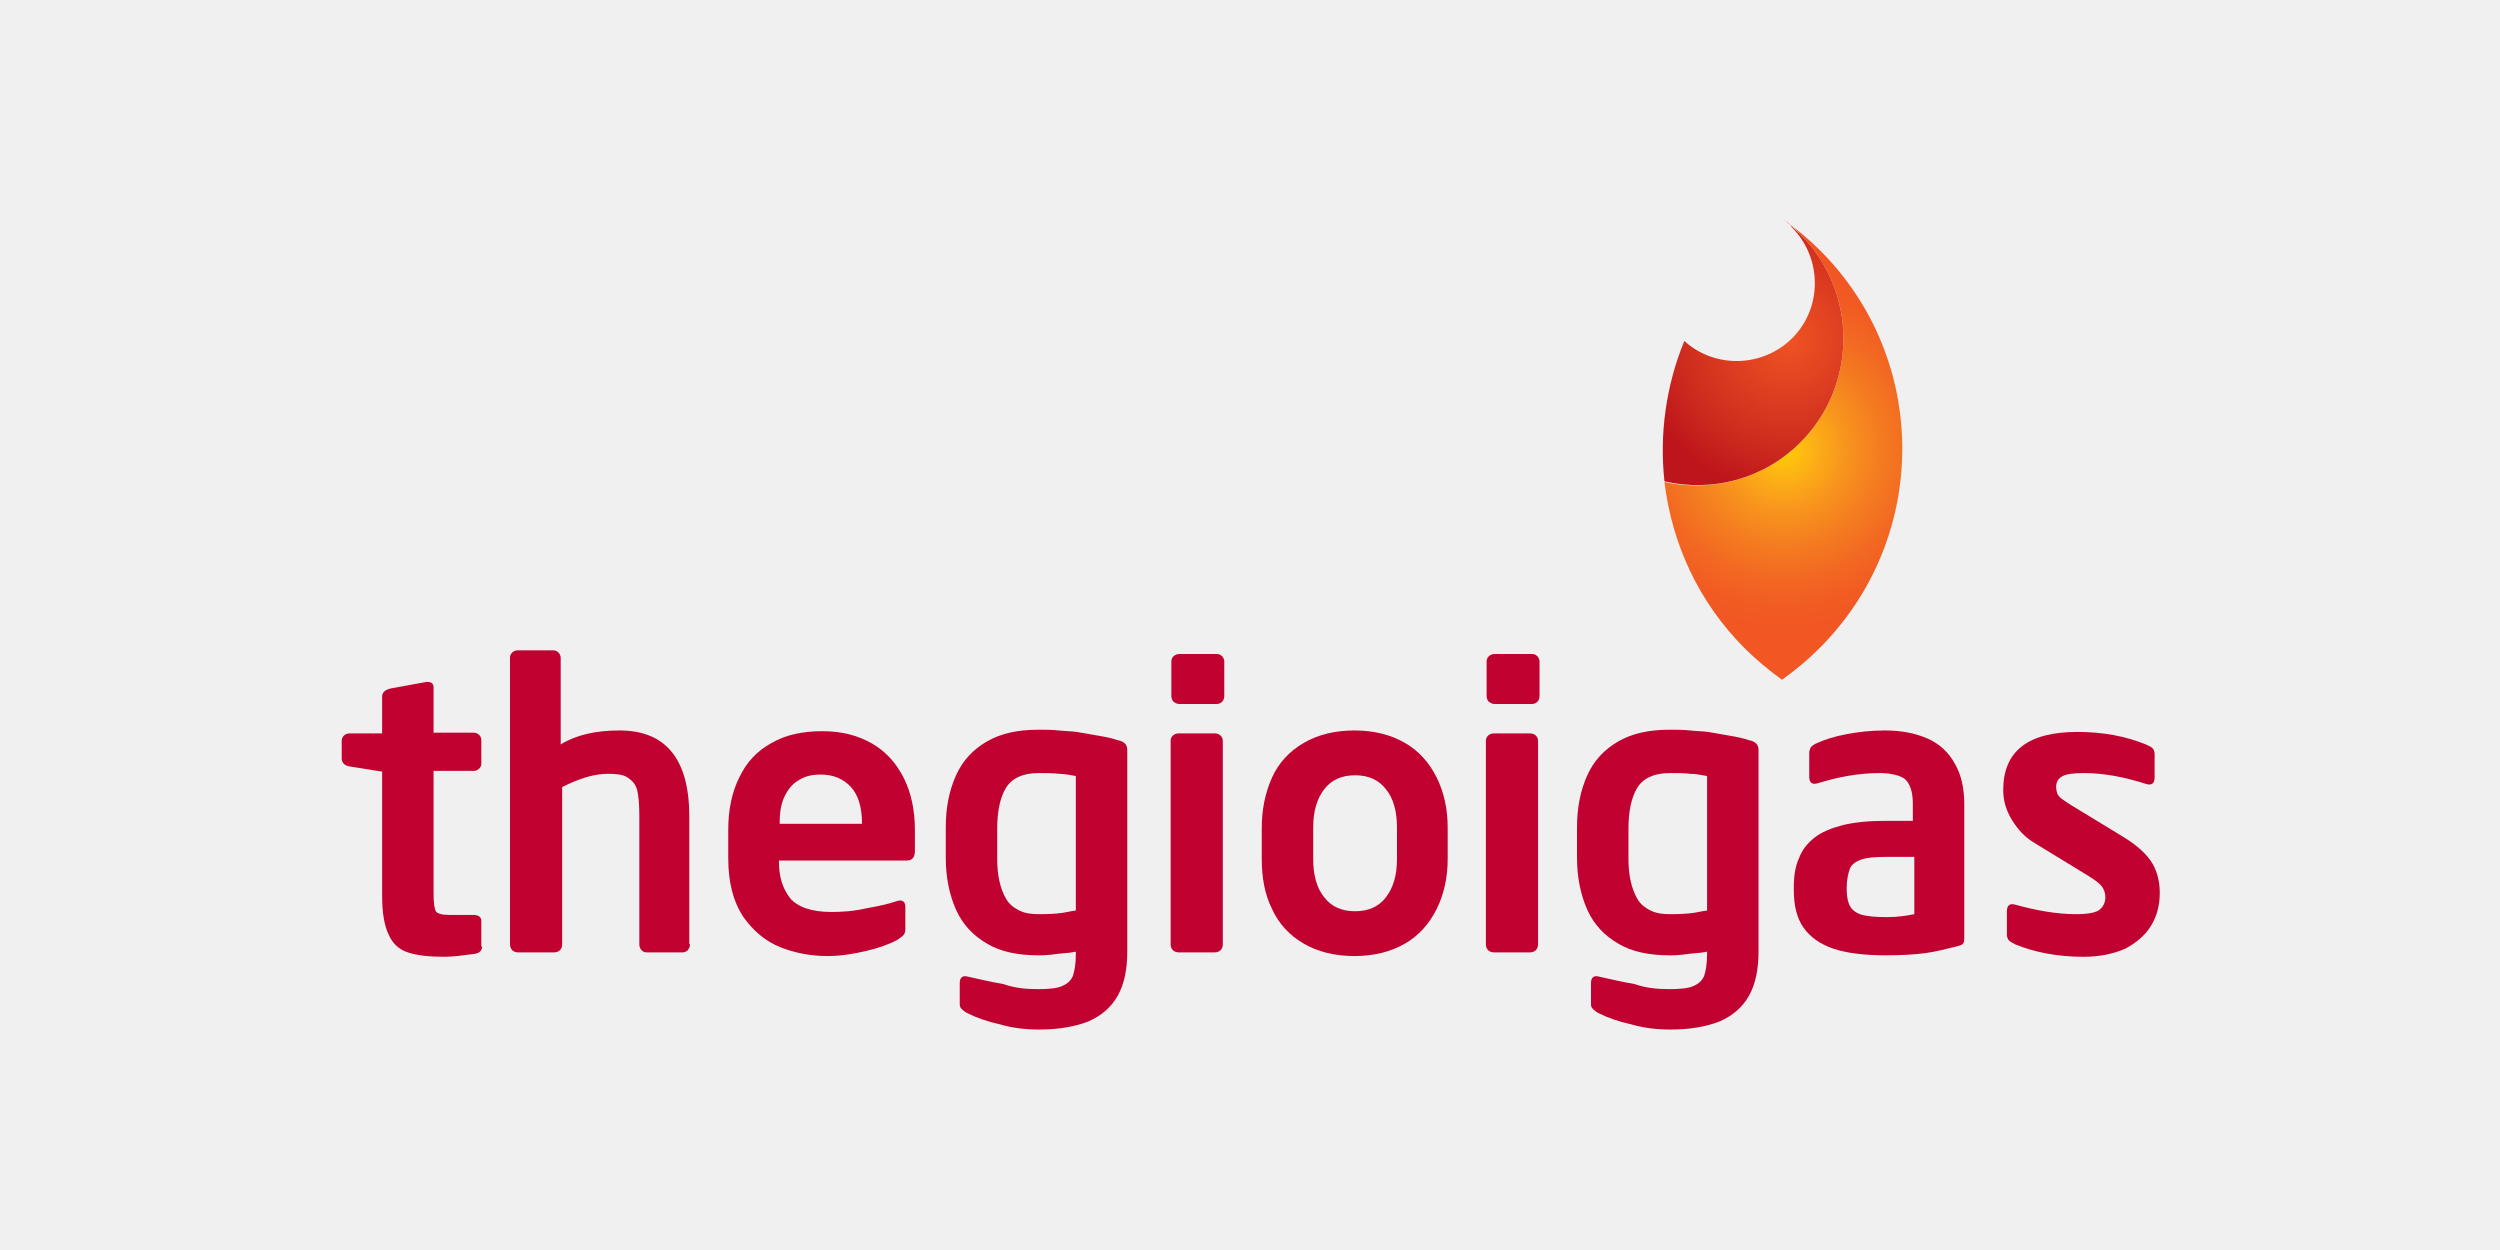
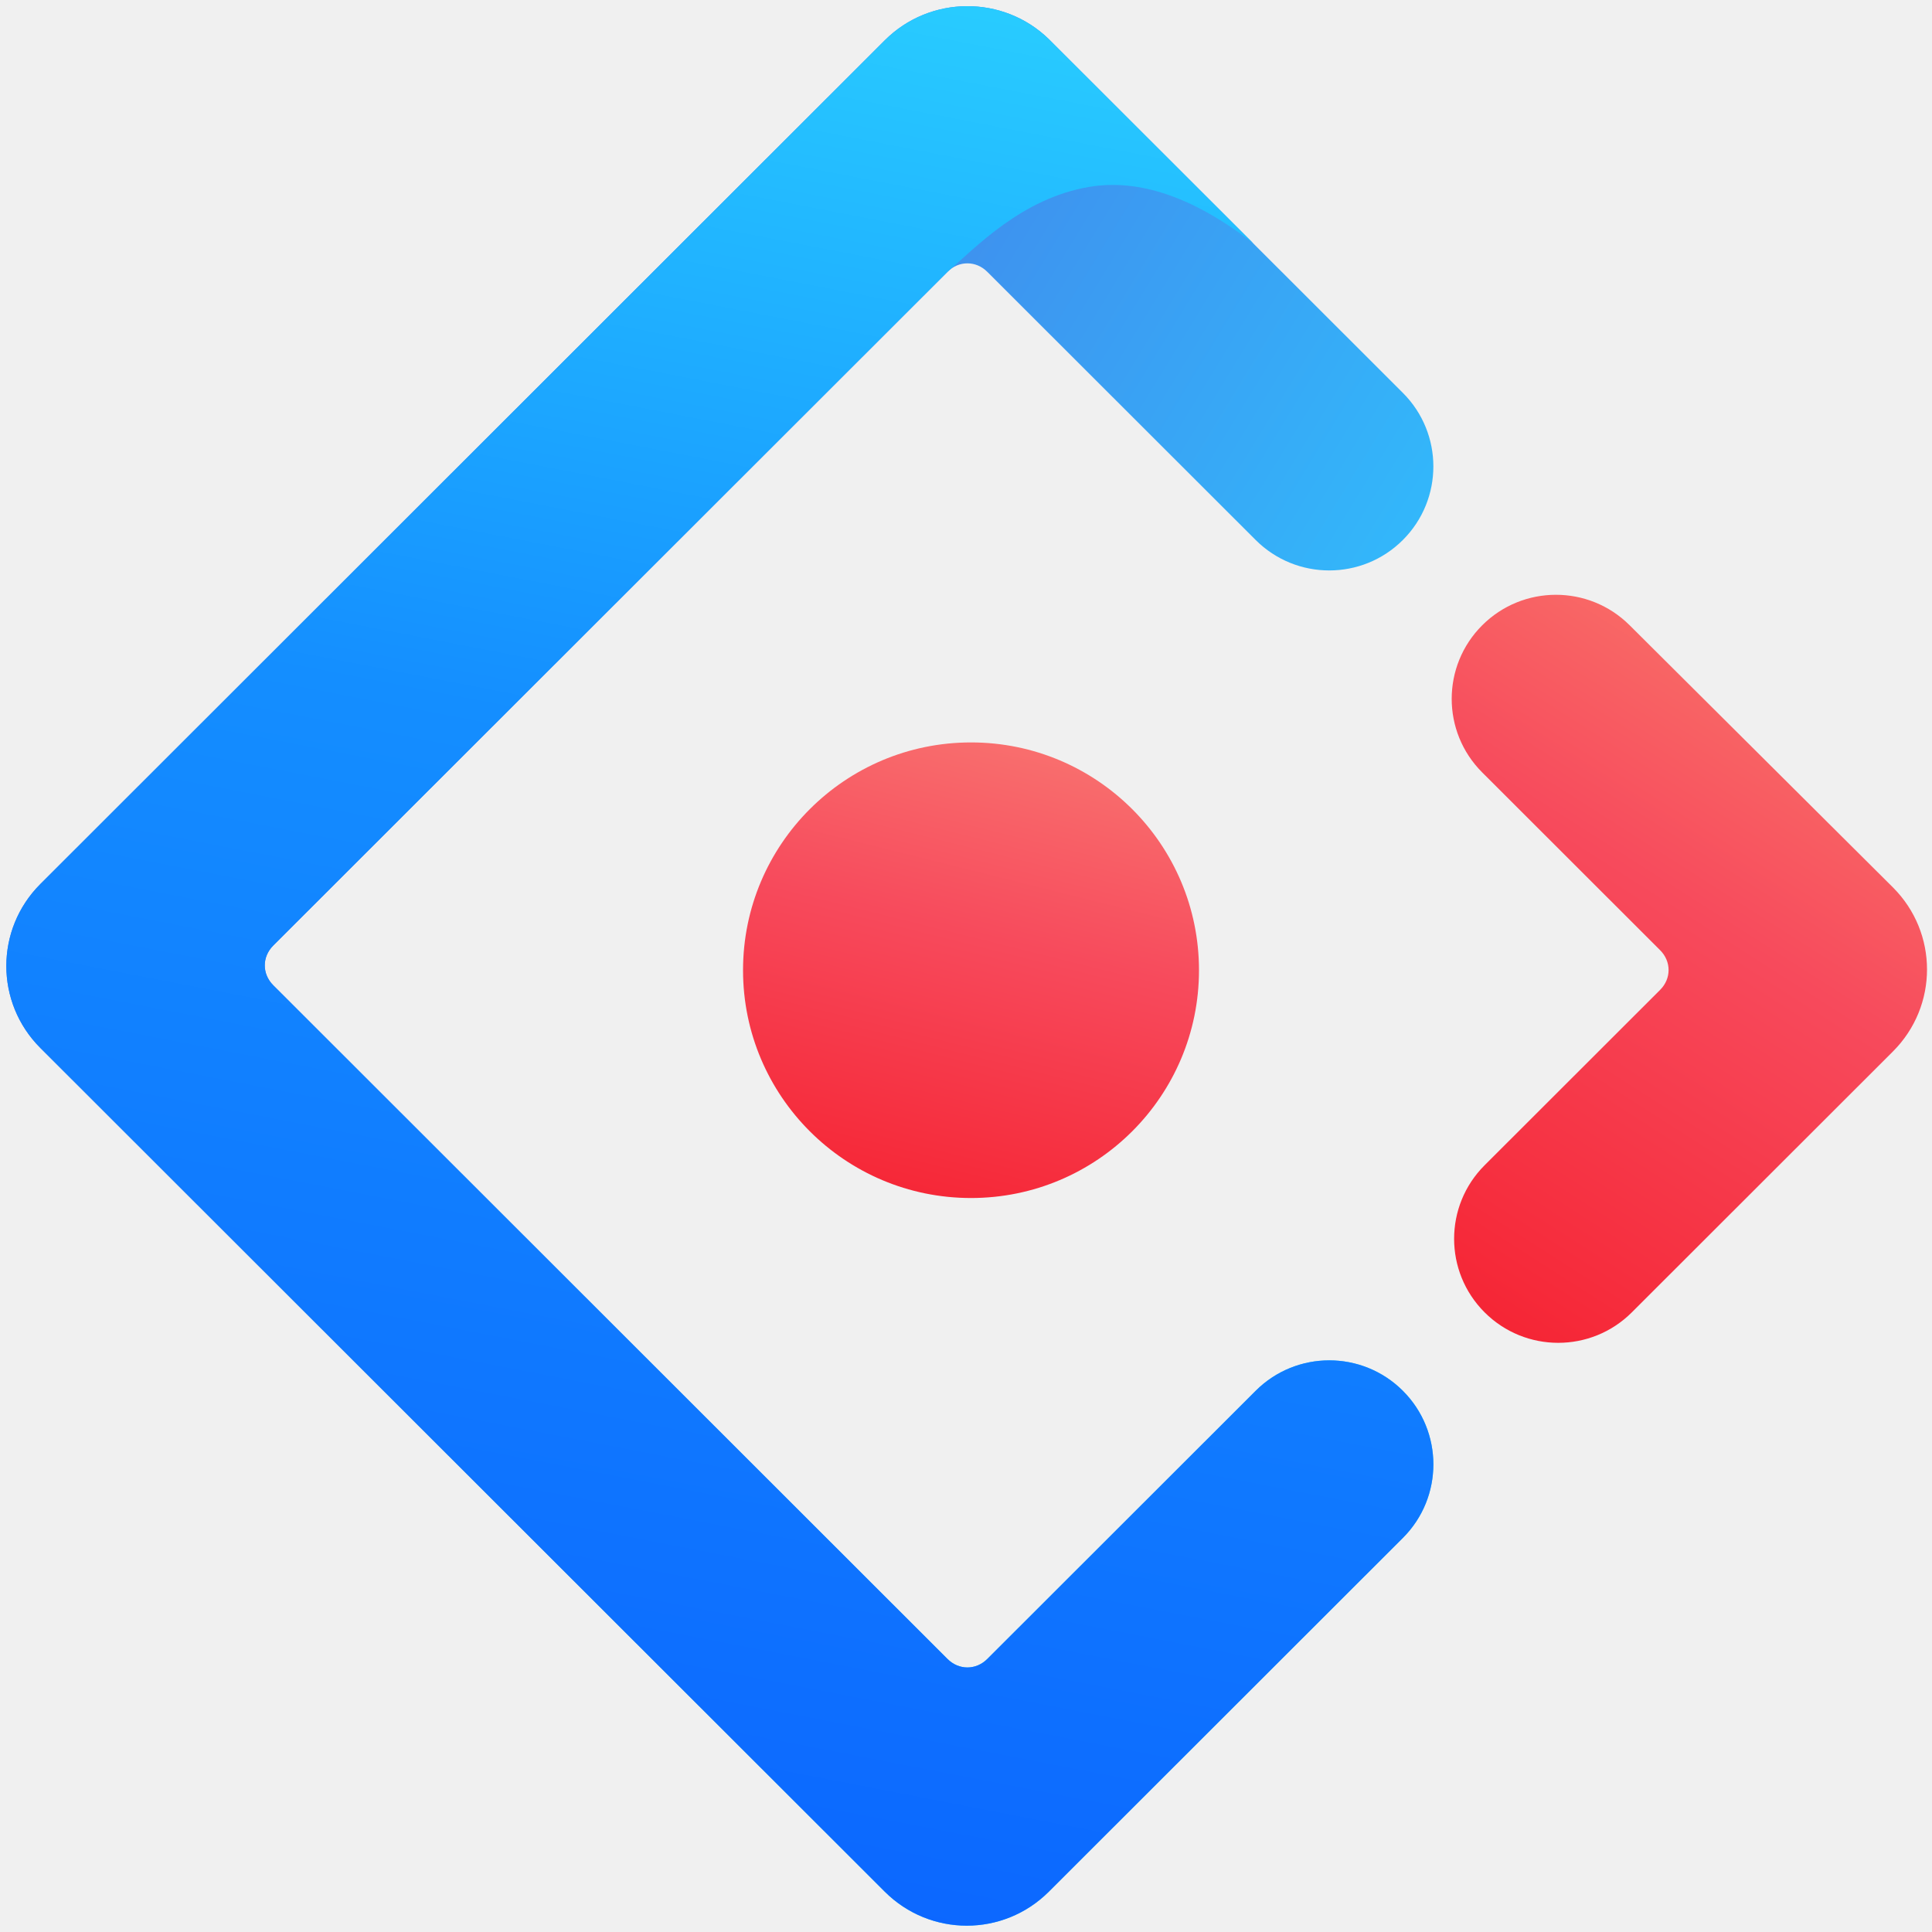
- <svg xmlns="http://www.w3.org/2000/svg" version="1.1" id="Layer_1" x="0px" y="0px" viewBox="0 0 340.2 170.1" style="enable-background:new 0 0 340.2 170.1;" xml:space="preserve">
-   <style type="text/css">
- 	.st0{fill:#C10230;}
- 	.st1{fill:#FFFFFF;}
- 	.st2{fill:url(#SVGID_1_);}
- 	.st3{fill:url(#SVGID_2_);}
- 	.st4{fill:#931222;}
- 	.st5{fill:url(#SVGID_3_);}
- 	.st6{fill:url(#SVGID_4_);}
- 	.st7{fill:url(#SVGID_5_);}
- 	.st8{fill:url(#SVGID_6_);}
- 	.st9{fill:#FF8300;}
- 	.st10{fill:url(#SVGID_7_);}
- 	.st11{fill:url(#SVGID_8_);}
- 	.st12{fill:#FF9015;}
- 	.st13{fill:url(#SVGID_9_);}
- 	.st14{fill:url(#SVGID_10_);}
- 	.st15{fill:url(#SVGID_11_);}
- 	.st16{fill:url(#SVGID_12_);}
- 	.st17{fill:#58595B;}
- 	.st18{fill:url(#SVGID_15_);}
- 	.st19{fill:url(#SVGID_16_);}
- </style>
-   <g>
-     <g>
-       <path class="st0" d="M65.6,128.8c0,0.5-0.3,0.9-1,1c-1.5,0.2-2.9,0.4-4.2,0.4c-2.1,0-3.7-0.2-4.9-0.6c-1.2-0.4-2.1-1.2-2.6-2.4    c-0.6-1.2-0.9-3-0.9-5.3V105l-4.4-0.7c-0.7-0.1-1.1-0.5-1.1-1.1v-2.4c0-0.3,0.1-0.5,0.3-0.7c0.2-0.2,0.5-0.3,0.8-0.3H52v-5    c0-0.6,0.4-0.9,1.1-1.1l4.9-0.9h0.2c0.6,0,0.8,0.3,0.8,0.8v6.1h5.4c0.3,0,0.6,0.1,0.8,0.3c0.2,0.2,0.3,0.4,0.3,0.8v3.1    c0,0.3-0.1,0.5-0.3,0.7c-0.2,0.2-0.5,0.3-0.7,0.3H59v16.6c0,1.3,0.1,2.1,0.3,2.5c0.2,0.3,0.8,0.5,1.7,0.5h3.4    c0.7,0,1.1,0.3,1.1,0.8V128.8z" />
-       <path class="st0" d="M93.9,128.5c0,0.3-0.1,0.5-0.3,0.8c-0.2,0.2-0.5,0.3-0.7,0.3H88c-0.3,0-0.5-0.1-0.7-0.3    c-0.2-0.2-0.3-0.5-0.3-0.8v-17.4c0-1.6-0.1-2.8-0.3-3.6c-0.2-0.8-0.7-1.3-1.3-1.7s-1.5-0.5-2.7-0.5c-1.8,0-3.8,0.6-6.2,1.8v21.4    c0,0.3-0.1,0.6-0.3,0.8c-0.2,0.2-0.5,0.3-0.8,0.3h-4.9c-0.3,0-0.6-0.1-0.8-0.3c-0.2-0.2-0.3-0.5-0.3-0.8v-39    c0-0.3,0.1-0.5,0.3-0.7s0.5-0.3,0.7-0.3h4.9c0.3,0,0.5,0.1,0.7,0.3s0.3,0.5,0.3,0.7v11.8c2.1-1.3,4.8-1.9,8-1.9    c6.3,0,9.5,3.9,9.5,11.7V128.5z" />
-       <path class="st0" d="M112.6,130.1c-2.2,0-4.4-0.4-6.4-1.2c-2-0.8-3.7-2.2-5.1-4.2c-1.3-2-2-4.6-2-7.9v-3.9c0-2.7,0.5-5.1,1.5-7.1    c1-2.1,2.4-3.6,4.4-4.7c1.9-1.1,4.2-1.6,6.9-1.6c2.7,0,4.9,0.6,6.8,1.7c1.9,1.1,3.3,2.7,4.3,4.7c1,2,1.5,4.4,1.5,7v2.9    c0,0.9-0.4,1.3-1.1,1.3H106v0.2c0,2,0.5,3.6,1.5,4.9c1,1.2,2.9,1.9,5.6,1.9c1.5,0,3.1-0.1,4.8-0.5c1.7-0.3,3.1-0.6,4.2-1    c0.7-0.2,1.1,0.1,1.1,0.8v3.1c0,0.3-0.1,0.6-0.3,0.8c-0.2,0.2-0.5,0.4-0.8,0.6c-1.1,0.6-2.5,1.1-4.2,1.5S114.4,130.1,112.6,130.1z     M117.3,112.2V112c0-2.1-0.5-3.8-1.5-4.9c-1-1.1-2.4-1.7-4.1-1.7c-1.1,0-2.1,0.2-2.9,0.7c-0.9,0.5-1.5,1.2-2,2.2s-0.7,2.2-0.7,3.6    v0.2H117.3z" />
-       <path class="st0" d="M141.3,134.6c1.4,0,2.5-0.1,3.2-0.4c0.7-0.3,1.2-0.7,1.5-1.4c0.2-0.6,0.4-1.6,0.4-2.9v-0.4    c-0.4,0.1-1.2,0.2-2.5,0.3c-1.3,0.2-2.1,0.2-2.6,0.2c-2.8,0-5.2-0.5-7-1.6c-1.9-1.1-3.3-2.6-4.2-4.6c-0.9-2-1.4-4.4-1.4-7.1v-4.1    c0-2.8,0.5-5.1,1.4-7.1c0.9-2,2.3-3.5,4.2-4.6c1.9-1.1,4.2-1.6,7-1.6c0.9,0,1.9,0,2.8,0.1c0.9,0.1,1.7,0.1,2.4,0.2    c0.7,0.1,1.7,0.3,2.9,0.5c1.2,0.2,2.1,0.4,2.6,0.6c0.6,0.1,0.9,0.3,1.1,0.5c0.2,0.2,0.3,0.5,0.3,0.9v27.3c0,2.5-0.4,4.5-1.3,6.1    c-0.9,1.6-2.2,2.7-4,3.5c-1.8,0.7-4,1.1-6.7,1.1c-1.8,0-3.6-0.2-5.3-0.7c-1.8-0.4-3.2-0.9-4.4-1.5c-0.2-0.1-0.4-0.2-0.6-0.4    c-0.2-0.1-0.3-0.3-0.4-0.4c-0.1-0.2-0.1-0.4-0.1-0.6v-2.7c0-0.8,0.4-1.1,1.1-0.9c1.4,0.3,3,0.7,4.8,1    C138.2,134.5,139.8,134.6,141.3,134.6z M146.4,123.9v-18.3c-0.7-0.1-1.4-0.3-2.3-0.3c-0.8-0.1-1.8-0.1-2.8-0.1    c-2.1,0-3.6,0.7-4.4,2c-0.8,1.3-1.2,3.2-1.2,5.6v4.1c0,1.1,0.1,2.1,0.3,3s0.5,1.7,0.9,2.4c0.4,0.7,1,1.2,1.8,1.6s1.7,0.5,2.7,0.5    c0.6,0,1.4,0,2.5-0.1S145.6,124,146.4,123.9z" />
-       <path class="st0" d="M166.6,94.7c0,0.3-0.1,0.6-0.3,0.8c-0.2,0.2-0.5,0.3-0.7,0.3h-5.1c-0.3,0-0.5-0.1-0.8-0.3    c-0.2-0.2-0.3-0.5-0.3-0.8v-4.7c0-0.3,0.1-0.5,0.3-0.7c0.2-0.2,0.5-0.3,0.8-0.3h5.1c0.3,0,0.5,0.1,0.7,0.3    c0.2,0.2,0.3,0.5,0.3,0.7V94.7z M166.4,128.5c0,0.3-0.1,0.6-0.3,0.8c-0.2,0.2-0.5,0.3-0.8,0.3h-4.9c-0.3,0-0.6-0.1-0.8-0.3    c-0.2-0.2-0.3-0.5-0.3-0.8v-27.7c0-0.3,0.1-0.5,0.3-0.7c0.2-0.2,0.5-0.3,0.8-0.3h4.9c0.3,0,0.6,0.1,0.8,0.3    c0.2,0.2,0.3,0.4,0.3,0.8V128.5z" />
-       <path class="st0" d="M197,116.9c0,2.5-0.5,4.8-1.5,6.8c-1,2-2.4,3.6-4.3,4.7c-1.9,1.1-4.2,1.7-6.9,1.7c-2.7,0-5-0.6-6.9-1.7    c-1.9-1.1-3.4-2.7-4.3-4.7c-1-2-1.4-4.3-1.4-6.8v-4.3c0-2.5,0.5-4.8,1.4-6.8s2.4-3.6,4.3-4.7s4.2-1.7,6.9-1.7c2.7,0,5,0.6,6.9,1.7    c1.9,1.1,3.3,2.7,4.3,4.7c1,2,1.5,4.3,1.5,6.8V116.9z M190.1,116.9v-4.3c0-2.2-0.5-4-1.5-5.2c-1-1.3-2.4-1.9-4.2-1.9    c-1.8,0-3.2,0.6-4.2,1.9c-1,1.3-1.5,3-1.5,5.2v4.3c0,2.2,0.5,4,1.5,5.2c1,1.3,2.4,1.9,4.2,1.9c1.8,0,3.2-0.6,4.2-1.9    C189.6,120.8,190.1,119.1,190.1,116.9z" />
-       <path class="st0" d="M209.5,94.7c0,0.3-0.1,0.6-0.3,0.8c-0.2,0.2-0.5,0.3-0.7,0.3h-5.1c-0.3,0-0.5-0.1-0.8-0.3    c-0.2-0.2-0.3-0.5-0.3-0.8v-4.7c0-0.3,0.1-0.5,0.3-0.7c0.2-0.2,0.5-0.3,0.8-0.3h5.1c0.3,0,0.5,0.1,0.7,0.3    c0.2,0.2,0.3,0.5,0.3,0.7V94.7z M209.3,128.5c0,0.3-0.1,0.6-0.3,0.8c-0.2,0.2-0.5,0.3-0.8,0.3h-4.9c-0.3,0-0.6-0.1-0.8-0.3    c-0.2-0.2-0.3-0.5-0.3-0.8v-27.7c0-0.3,0.1-0.5,0.3-0.7c0.2-0.2,0.5-0.3,0.8-0.3h4.9c0.3,0,0.6,0.1,0.8,0.3s0.3,0.4,0.3,0.8V128.5    z" />
-       <path class="st0" d="M227.2,134.6c1.4,0,2.5-0.1,3.2-0.4c0.7-0.3,1.2-0.7,1.5-1.4c0.2-0.6,0.4-1.6,0.4-2.9v-0.4    c-0.4,0.1-1.2,0.2-2.5,0.3c-1.3,0.2-2.1,0.2-2.6,0.2c-2.8,0-5.2-0.5-7-1.6c-1.9-1.1-3.3-2.6-4.2-4.6c-0.9-2-1.4-4.4-1.4-7.1v-4.1    c0-2.8,0.5-5.1,1.4-7.1c0.9-2,2.3-3.5,4.2-4.6c1.9-1.1,4.2-1.6,7-1.6c0.9,0,1.9,0,2.8,0.1c0.9,0.1,1.7,0.1,2.4,0.2    c0.7,0.1,1.7,0.3,2.9,0.5s2.1,0.4,2.6,0.6c0.6,0.1,0.9,0.3,1.1,0.5c0.2,0.2,0.3,0.5,0.3,0.9v27.3c0,2.5-0.4,4.5-1.3,6.1    c-0.9,1.6-2.2,2.7-4,3.5c-1.8,0.7-4,1.1-6.7,1.1c-1.8,0-3.6-0.2-5.3-0.7c-1.8-0.4-3.2-0.9-4.4-1.5c-0.2-0.1-0.4-0.2-0.6-0.4    c-0.2-0.1-0.3-0.3-0.4-0.4c-0.1-0.2-0.1-0.4-0.1-0.6v-2.7c0-0.8,0.4-1.1,1.1-0.9c1.4,0.3,3,0.7,4.8,1    C224.1,134.5,225.7,134.6,227.2,134.6z M232.3,123.9v-18.3c-0.7-0.1-1.4-0.3-2.3-0.3c-0.8-0.1-1.8-0.1-2.8-0.1    c-2.1,0-3.6,0.7-4.4,2c-0.8,1.3-1.2,3.2-1.2,5.6v4.1c0,1.1,0.1,2.1,0.3,3s0.5,1.7,0.9,2.4c0.4,0.7,1,1.2,1.8,1.6s1.7,0.5,2.7,0.5    c0.6,0,1.4,0,2.5-0.1S231.5,124,232.3,123.9z" />
-       <path class="st0" d="M255.8,105.2c-2.8,0-5.6,0.5-8.5,1.4c-0.7,0.2-1.1-0.1-1.1-0.9v-3.2c0-0.3,0.1-0.6,0.2-0.8    c0.2-0.2,0.4-0.4,0.9-0.6c1.1-0.5,2.4-0.9,4-1.2c1.6-0.3,3.3-0.5,5.2-0.5c2.3,0,4.2,0.4,5.8,1.1c1.6,0.7,2.9,1.9,3.7,3.4    c0.9,1.5,1.3,3.4,1.3,5.6v18c0,0.4,0,0.6-0.1,0.8c-0.1,0.2-0.3,0.3-0.6,0.4c-1.6,0.4-3.1,0.8-4.6,1c-1.5,0.2-3.3,0.3-5.4,0.3    c-2.9,0-5.3-0.3-7.1-0.9c-1.8-0.6-3.2-1.6-4.1-2.9c-0.9-1.3-1.3-3-1.3-5.1v-0.3c0-1.6,0.2-2.9,0.7-4c0.4-1.1,1.1-2,2.1-2.8    c1-0.8,2.3-1.3,3.8-1.7c1.6-0.4,3.5-0.6,5.9-0.6h3.7v-2.3c0-1.7-0.4-2.8-1.1-3.4C258.7,105.6,257.5,105.2,255.8,105.2z     M260.5,124.4v-7.8h-3.7c-1.6,0-2.8,0.1-3.6,0.4c-0.8,0.3-1.3,0.7-1.5,1.3c-0.2,0.6-0.4,1.4-0.4,2.5v0.3c0,1,0.2,1.8,0.5,2.3    c0.3,0.5,0.9,0.9,1.6,1.1c0.8,0.2,1.9,0.3,3.4,0.3C258.3,124.8,259.5,124.6,260.5,124.4z" />
-       <path class="st0" d="M282.5,124.4c1.6,0,2.7-0.2,3.2-0.6c0.5-0.4,0.8-1,0.8-1.7c0-0.6-0.2-1.1-0.5-1.5c-0.3-0.4-1-0.9-1.8-1.4    l-7.2-4.4c-1.4-0.8-2.4-1.9-3.2-3.2c-0.8-1.3-1.2-2.6-1.2-4.1c0-5.3,3.4-7.9,10.1-7.9c3.5,0,6.6,0.6,9.3,1.7    c0.4,0.2,0.7,0.3,0.9,0.5c0.2,0.2,0.3,0.5,0.3,0.8v3.2c0,0.8-0.4,1.1-1.1,0.9c-3.1-1-5.9-1.5-8.5-1.5c-1.3,0-2.3,0.1-2.9,0.4    c-0.6,0.3-0.9,0.8-0.9,1.5c0,0.4,0.1,0.7,0.2,1c0.2,0.3,0.4,0.5,0.7,0.7c0.3,0.2,0.7,0.5,1.2,0.8l6.9,4.2c2,1.2,3.4,2.5,4.1,3.7    c0.7,1.2,1,2.6,1,4c0,1.7-0.4,3.2-1.2,4.5c-0.8,1.3-2,2.3-3.5,3.1c-1.6,0.7-3.5,1.1-5.7,1.1c-3.5,0-6.6-0.6-9.3-1.7    c-0.4-0.2-0.7-0.4-0.9-0.6c-0.1-0.2-0.2-0.4-0.2-0.7v-3.2c0-0.8,0.4-1.1,1.1-0.9C277.1,123.9,279.9,124.4,282.5,124.4z" />
-     </g>
-     <g>
-       <radialGradient id="SVGID_1_" cx="242.707" cy="61.122" r="24.915" gradientUnits="userSpaceOnUse">
-         <stop offset="0" style="stop-color:#FFCF01" />
-         <stop offset="0.134" style="stop-color:#FDB614" />
-         <stop offset="0.336" style="stop-color:#F8951D" />
-         <stop offset="0.529" style="stop-color:#F47C20" />
-         <stop offset="0.71" style="stop-color:#F26822" />
-         <stop offset="0.872" style="stop-color:#F15B22" />
-         <stop offset="1" style="stop-color:#F15623" />
-       </radialGradient>
-       <path class="st2" d="M247.7,34.1c-1.6-1.6-3.3-3-5.1-4.3c0,0,0,0,0,0c0.2,0.1,0.4,0.3,0.5,0.4c0.7,0.5,1.3,1,1.9,1.7    c7.8,7.8,7.8,20.5,0,28.3c-5,5-12,6.8-18.5,5.4c1,8.3,4.6,16.3,10.9,22.6c1.6,1.6,3.3,3,5.1,4.3c1.8-1.3,3.5-2.7,5.1-4.3    C262.6,73.2,262.6,49,247.7,34.1z" />
-       <radialGradient id="SVGID_2_" cx="243.35" cy="46.144" r="21.074" gradientUnits="userSpaceOnUse">
-         <stop offset="0" style="stop-color:#F05323" />
-         <stop offset="0.689" style="stop-color:#CE2C1E" />
-         <stop offset="1" style="stop-color:#BE141B" />
-       </radialGradient>
-       <path class="st3" d="M243.9,46c-4,4-10.5,4.2-14.7,0.4c-2.5,6.1-3.4,12.7-2.7,19.1C233,67,240,65.2,245,60.2    c7.8-7.8,7.8-20.5,0-28.3c-0.6-0.6-1.2-1.1-1.9-1.7c0.3,0.2,0.5,0.4,0.7,0.7C248,35.1,248,41.9,243.9,46z" />
+ <svg xmlns="http://www.w3.org/2000/svg" width="200px" height="200px" viewBox="0 0 200 200" version="1.1">
+   <defs>
+     <linearGradient x1="62.102%" y1="0%" x2="108.197%" y2="37.864%" id="linearGradient-1">
+       <stop stop-color="#4285EB" offset="0%" />
+       <stop stop-color="#2EC7FF" offset="100%" />
+     </linearGradient>
+     <linearGradient x1="69.644%" y1="0%" x2="54.043%" y2="108.457%" id="linearGradient-2">
+       <stop stop-color="#29CDFF" offset="0%" />
+       <stop stop-color="#148EFF" offset="37.86%" />
+       <stop stop-color="#0A60FF" offset="100%" />
+     </linearGradient>
+     <linearGradient x1="69.691%" y1="-12.974%" x2="16.723%" y2="117.391%" id="linearGradient-3">
+       <stop stop-color="#FA816E" offset="0%" />
+       <stop stop-color="#F74A5C" offset="41.473%" />
+       <stop stop-color="#F51D2C" offset="100%" />
+     </linearGradient>
+     <linearGradient x1="68.128%" y1="-35.691%" x2="30.44%" y2="114.943%" id="linearGradient-4">
+       <stop stop-color="#FA8E7D" offset="0%" />
+       <stop stop-color="#F74A5C" offset="51.264%" />
+       <stop stop-color="#F51D2C" offset="100%" />
+     </linearGradient>
+   </defs>
+   <g id="Page-1" stroke="none" stroke-width="1" fill="none" fill-rule="evenodd">
+     <g id="logo" transform="translate(-20, -20)">
+       <g id="Group-28-Copy-5" transform="translate(20, 20)">
+         <g id="Group-27-Copy-3">
+           <g id="Group-25" fill-rule="nonzero">
+             <g id="2">
+               <path d="M91.588,4.177 L4.18,91.513 C-0.519,96.208 -0.519,103.792 4.18,108.487 L91.588,195.823 C96.287,200.519 103.877,200.519 108.577,195.823 L145.225,159.205 C149.434,155 149.434,148.182 145.225,143.977 C141.017,139.772 134.194,139.772 129.985,143.977 L102.202,171.737 C101.032,172.906 99.257,172.906 98.088,171.737 L28.286,101.993 C27.116,100.824 27.116,99.051 28.286,97.882 L98.088,28.138 C99.257,26.969 101.032,26.969 102.202,28.138 L129.985,55.898 C134.194,60.103 141.017,60.103 145.225,55.898 C149.434,51.693 149.434,44.876 145.225,40.671 L108.581,4.056 C103.862,-0.538 96.269,-0.501 91.588,4.177 Z" id="Shape" fill="url(#linearGradient-1)" />
+               <path d="M91.588,4.177 L4.18,91.513 C-0.519,96.208 -0.519,103.792 4.18,108.487 L91.588,195.823 C96.287,200.519 103.877,200.519 108.577,195.823 L145.225,159.205 C149.434,155 149.434,148.182 145.225,143.977 C141.017,139.772 134.194,139.772 129.985,143.977 L102.202,171.737 C101.032,172.906 99.257,172.906 98.088,171.737 L28.286,101.993 C27.116,100.824 27.116,99.051 28.286,97.882 L98.088,28.138 C101,25.627 105.752,20.542 112.73,19.352 C117.916,18.469 123.585,20.414 129.739,25.189 C125.625,21.078 118.572,14.034 108.581,4.056 C103.862,-0.538 96.269,-0.501 91.588,4.177 Z" id="Shape" fill="url(#linearGradient-2)" />
+             </g>
+             <path d="M153.686,135.855 C157.894,140.06 164.717,140.06 168.926,135.855 L195.96,108.843 C200.659,104.147 200.659,96.564 195.961,91.869 L168.691,64.718 C164.472,60.518 157.647,60.524 153.436,64.732 C149.227,68.937 149.227,75.754 153.436,79.959 L171.854,98.362 C173.024,99.531 173.024,101.305 171.854,102.473 L153.686,120.627 C149.477,124.832 149.477,131.65 153.686,135.855 Z" id="Shape" fill="url(#linearGradient-3)" />
+           </g>
+           <ellipse id="Combined-Shape" fill="url(#linearGradient-4)" cx="100.519" cy="100.437" rx="23.6" ry="23.581" />
+         </g>
+       </g>
    </g>
  </g>
</svg>
